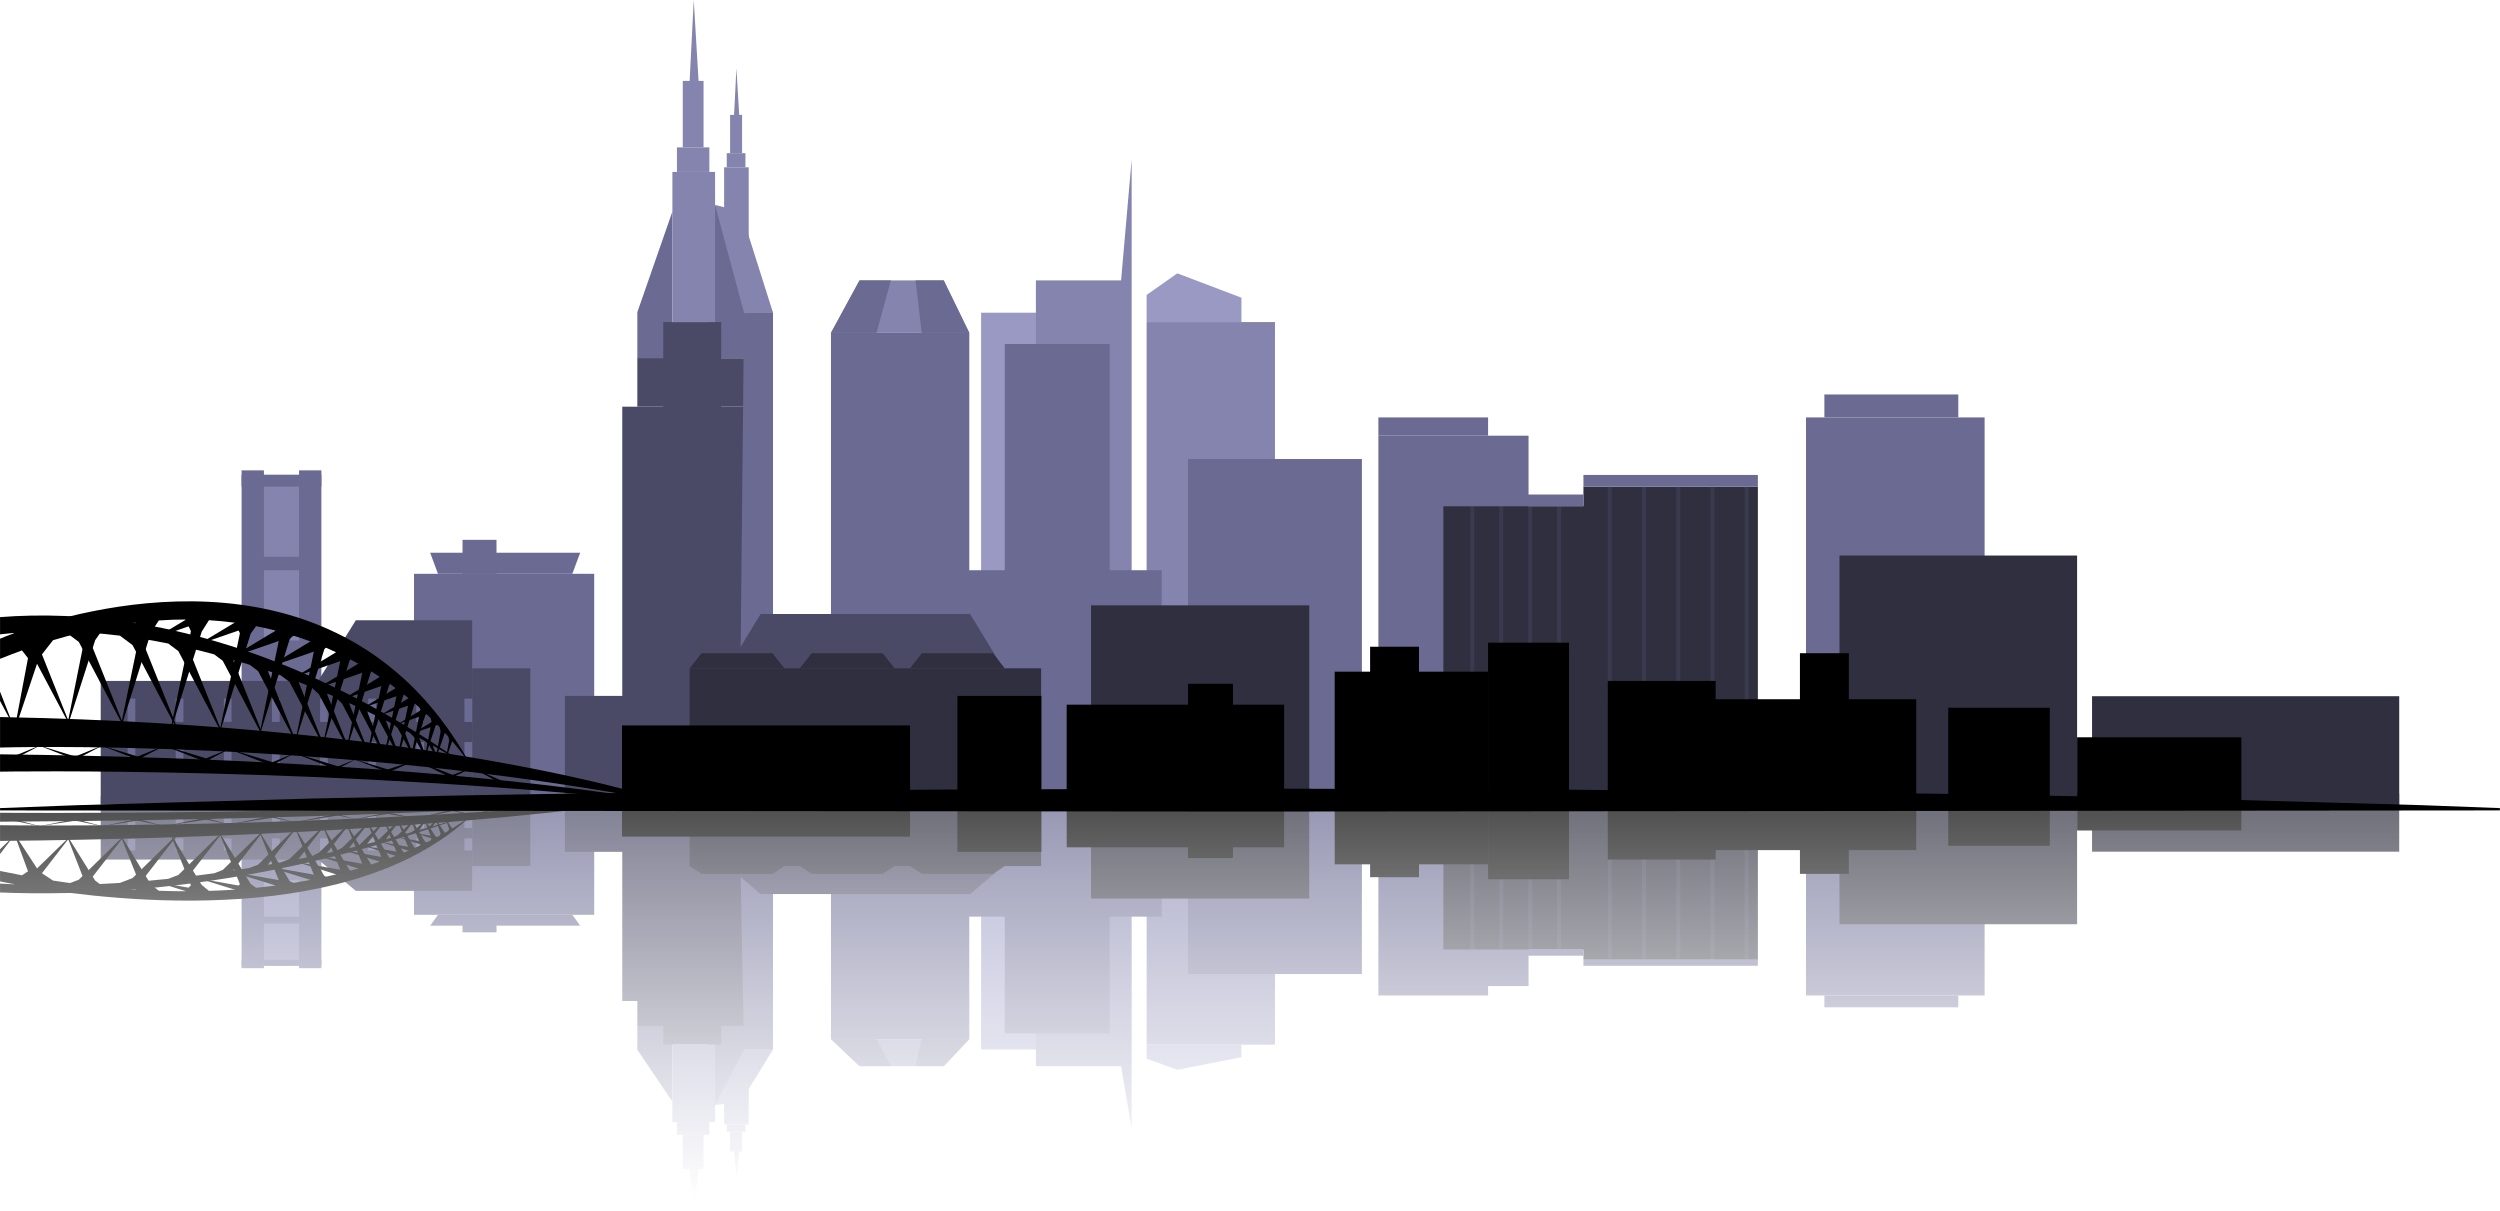
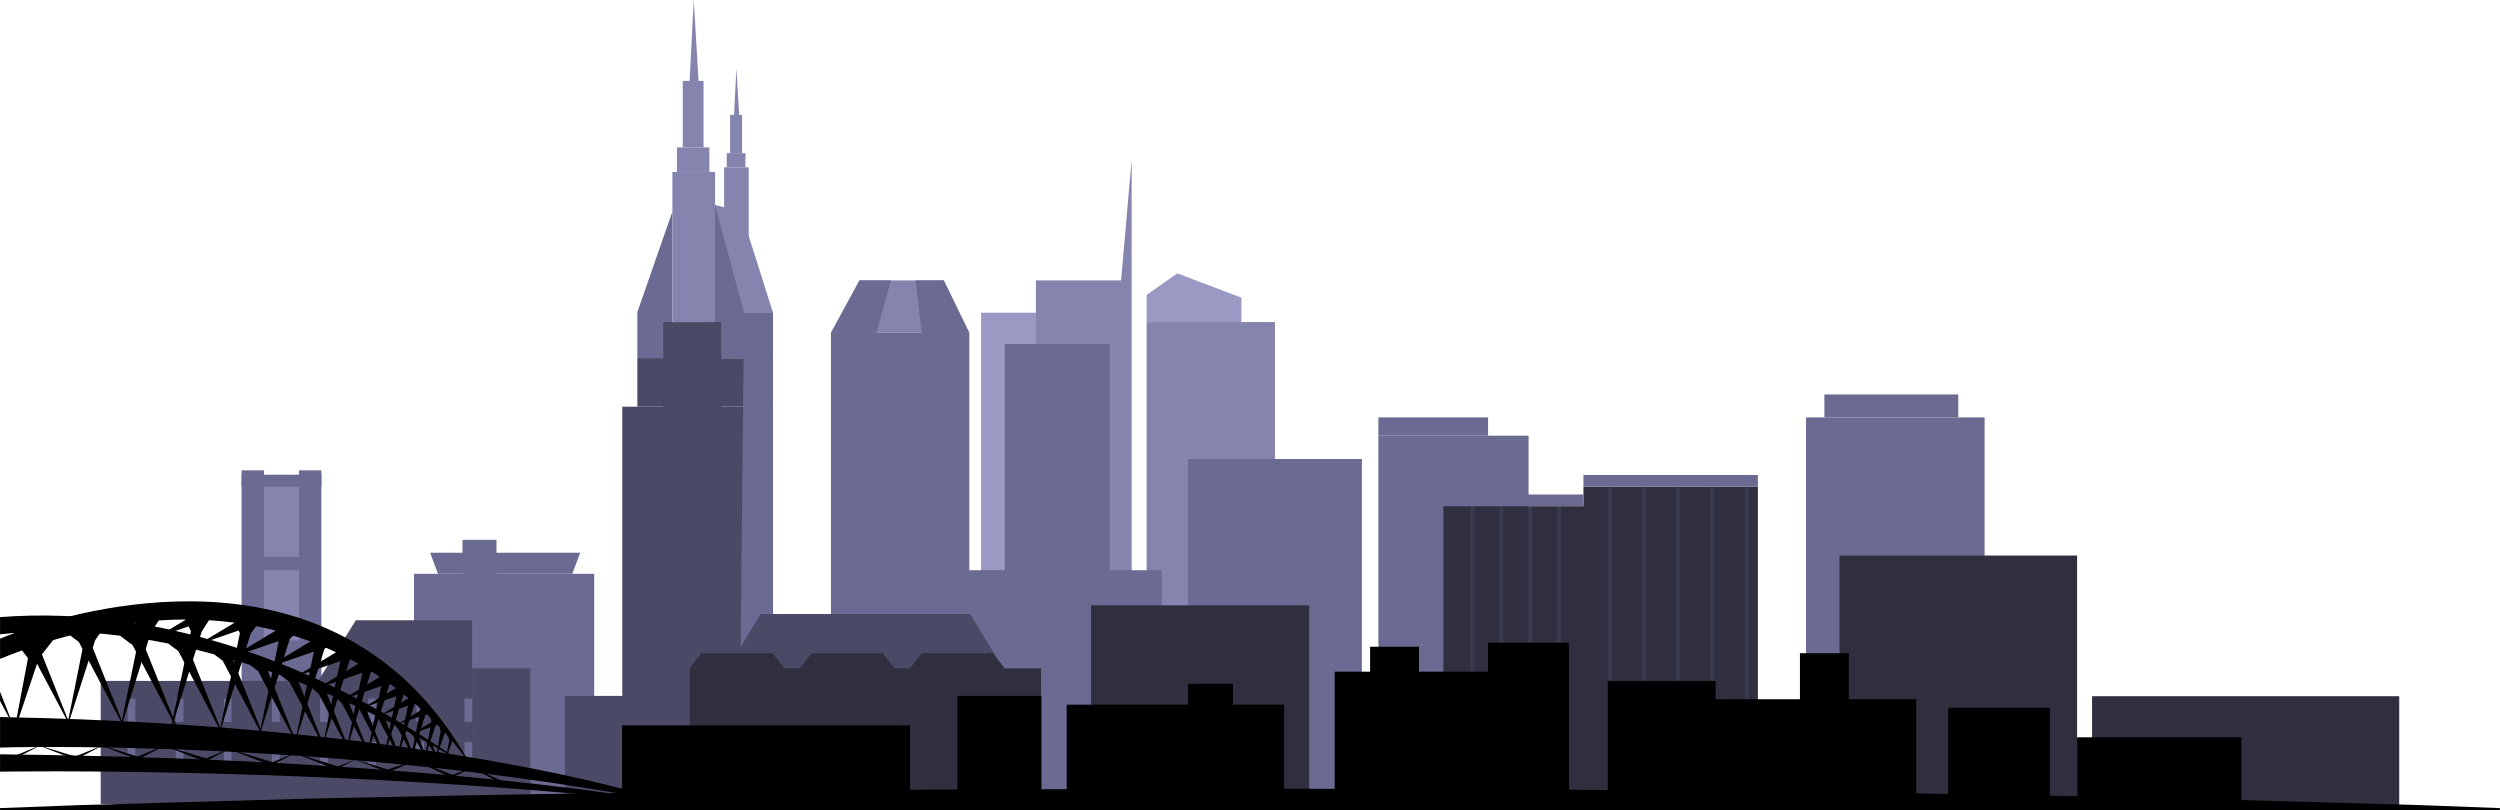
- <svg xmlns="http://www.w3.org/2000/svg" version="1.1" x="0px" y="0px" style="enable-background:new 0 0 1000 500;" xml:space="preserve" viewBox="65.55 71.75 868.92 420.85">
+ <svg xmlns="http://www.w3.org/2000/svg" version="1.1" x="0px" y="0px" style="enable-background:new 0 0 1000 500;" xml:space="preserve" viewBox="65.55 71.75 868.92 281.5">
  <g id="OBJECTS">
    <g>
-       <g style="opacity:0.7;">
-         <g>
-           <rect x="693.258" y="349.626" style="fill:#6A6A93;" width="62.078" height="68.124" />
-           <rect x="699.644" y="417.749" style="fill:#6A6A93;" width="46.547" height="4.111" />
-           <rect x="704.898" y="348.444" style="fill:#2F2F3F;" width="82.586" height="44.542" />
-           <rect x="792.683" y="347.501" style="fill:#2F2F3F;" width="106.762" height="20.265" />
-           <rect x="544.629" y="349.317" style="fill:#6A6A93;" width="52.195" height="65.154" />
-           <rect x="567.221" y="349.317" style="fill:#2F2F3F;" width="49.795" height="52.522" />
-           <rect x="615.904" y="349.317" style="fill:#2F2F3F;" width="60.629" height="56.03" />
-           <rect x="464.077" y="352.651" style="fill:#8484AF;" width="44.612" height="82.192" />
-           <rect x="478.478" y="349.317" style="fill:#6A6A93;" width="60.422" height="60.972" />
-           <rect x="406.552" y="384.058" style="fill:#9999C4;" width="26.45" height="52.463" />
-           <rect x="425.587" y="376.276" style="fill:#8484AF;" width="33.288" height="66.037" />
-           <rect x="354.371" y="372.768" style="fill:#6A6A93;" width="48.075" height="60.142" />
-           <rect x="414.77" y="372.768" style="fill:#6A6A93;" width="36.462" height="58.143" />
-           <rect x="381.841" y="349.626" style="fill:#6A6A93;" width="87.492" height="40.728" />
-           <rect x="317.233" y="447.083" style="fill:#8484AF;" width="8.545" height="15.503" />
-           <rect x="318.146" y="462.586" style="fill:#8484AF;" width="6.49" height="2.533" />
-           <rect x="319.31" y="465.118" style="fill:#8484AF;" width="4.16" height="6.866" />
-           <polygon style="fill:#8484AF;" points="320.684,471.985 321.506,480.339 322.517,471.596     " />
-           <polygon style="fill:#6A6A93;" points="314.088,455.845 334.222,436.521 324.155,436.521 324.155,428.352 310.644,428.352           " />
-           <polygon style="fill:#6A6A93;" points="287.066,428.352 287.066,436.615 299.252,454.652 299.252,421.861     " />
-           <rect x="281.828" y="348.445" style="fill:#4A4A66;" width="52.394" height="71.225" />
-           <rect x="287.066" y="419.671" style="fill:#4A4A66;" width="47.156" height="8.681" />
-           <rect x="296.073" y="348.445" style="fill:#4A4A66;" width="20.134" height="86.397" />
-           <rect x="299.252" y="434.843" style="fill:#8484AF;" width="14.836" height="26.915" />
-           <rect x="300.836" y="461.757" style="fill:#8484AF;" width="11.267" height="4.397" />
-           <rect x="302.858" y="466.155" style="fill:#8484AF;" width="7.223" height="11.921" />
-           <polygon style="fill:#8484AF;" points="305.243,478.076 306.67,492.579 308.426,477.4     " />
-           <polygon style="fill:#6A6A93;" points="324.155,436.521 334.222,436.521 334.222,348.445 322.433,348.445     " />
-           <polygon style="fill:#8484AF;" points="314.088,455.845 323.095,454.652 334.222,436.521 324.155,436.521     " />
-           <polygon style="fill:#4A4A66;" points="402.729,382.508 329.917,382.508 317.721,372.166 414.924,372.166     " />
-           <rect x="149.523" y="348.445" style="fill:#6A6A93;" width="27.728" height="59.035" />
-           <rect x="149.523" y="405.348" style="fill:#6A6A93;" width="7.758" height="2.91" />
-           <rect x="169.493" y="405.348" style="fill:#6A6A93;" width="7.758" height="2.91" />
-           <rect x="157.281" y="392.756" style="fill:#8484AF;" width="12.213" height="12.591" />
-           <rect x="157.281" y="377.762" style="fill:#8484AF;" width="12.213" height="12.591" />
-           <rect x="209.441" y="348.445" style="fill:#6A6A93;" width="62.638" height="41.266" />
-           <polygon style="fill:#4A4A66;" points="229.655,381.386 189.227,381.386 149.523,348.445 229.655,348.445     " />
-           <rect x="229.655" y="348.445" style="fill:#4A4A66;" width="20.214" height="24.323" />
-           <polygon style="fill:#6A6A93;" points="267.196,393.488 215.056,393.488 217.783,389.711 264.469,389.711     " />
-           <rect x="100.554" y="348.445" style="fill:#4A4A66;" width="99.609" height="22.064" />
-           <rect x="226.31" y="389.711" style="fill:#6A6A93;" width="11.809" height="6.091" />
-           <g>
-             <rect x="226.972" y="363.163" style="fill:#6A6A93;" width="2.684" height="4.166" />
-             <rect x="210.247" y="363.163" style="fill:#6A6A93;" width="2.684" height="4.166" />
-             <rect x="193.523" y="363.163" style="fill:#6A6A93;" width="2.684" height="4.166" />
-             <rect x="176.798" y="363.163" style="fill:#6A6A93;" width="2.684" height="4.166" />
-             <rect x="160.073" y="363.163" style="fill:#6A6A93;" width="2.684" height="4.166" />
-             <rect x="143.348" y="363.163" style="fill:#6A6A93;" width="2.683" height="4.166" />
-             <rect x="126.623" y="363.163" style="fill:#6A6A93;" width="2.684" height="4.166" />
-             <rect x="109.899" y="363.163" style="fill:#6A6A93;" width="2.684" height="4.166" />
-           </g>
-           <g>
-             <rect x="226.972" y="355.377" style="fill:#6A6A93;" width="2.684" height="4.166" />
-             <rect x="210.247" y="355.377" style="fill:#6A6A93;" width="2.684" height="4.166" />
-             <rect x="193.523" y="355.377" style="fill:#6A6A93;" width="2.684" height="4.166" />
-             <rect x="176.798" y="355.377" style="fill:#6A6A93;" width="2.684" height="4.166" />
-             <rect x="160.073" y="355.377" style="fill:#6A6A93;" width="2.684" height="4.166" />
-             <rect x="143.348" y="355.377" style="fill:#6A6A93;" width="2.683" height="4.166" />
-             <rect x="126.623" y="355.377" style="fill:#6A6A93;" width="2.684" height="4.166" />
-             <rect x="109.899" y="355.377" style="fill:#6A6A93;" width="2.684" height="4.166" />
-           </g>
-           <rect x="261.89" y="348.444" style="fill:#4A4A66;" width="31.269" height="19.381" />
-           <rect x="305.243" y="348.445" style="fill:#2F2F3F;" width="122.16" height="24.323" />
-           <polygon style="fill:#2F2F3F;" points="334.04,375.477 309.374,375.477 305.243,372.768 338.172,372.768     " />
-           <polygon style="fill:#2F2F3F;" points="372.34,375.477 347.673,375.477 343.542,372.768 376.471,372.768     " />
-           <polygon style="fill:#2F2F3F;" points="410.639,375.477 385.973,375.477 381.841,372.768 414.77,372.768     " />
-           <rect x="281.736" y="349.626" width="100.105" height="12.903" />
-           <polygon style="fill:#8484AF;" points="354.371,432.91 364.299,442.313 393.563,442.313 402.446,432.91     " />
-           <polygon style="fill:#6A6A93;" points="383.764,442.313 385.906,432.91 402.446,432.91 393.563,442.313     " />
-           <polygon style="fill:#6A6A93;" points="375.198,442.313 370.201,432.91 354.371,432.91 364.299,442.313     " />
-           <polygon style="fill:#8484AF;" points="458.875,442.313 458.875,463.956 454.76,439.704     " />
-           <rect x="444.766" y="348.444" style="fill:#2F2F3F;" width="75.84" height="35.614" />
-           <rect x="398.306" y="349.015" width="29.201" height="18.81" />
-           <rect x="436.295" y="349.015" width="75.577" height="17.236" />
-           <rect x="742.705" y="347.501" width="35.284" height="18.199" />
-           <rect x="787.483" y="347.501" width="57.09" height="12.903" />
-           <rect x="691.149" y="361.941" width="16.99" height="13.535" />
-           <rect x="541.752" y="365.937" width="16.99" height="10.699" />
-           <rect x="478.478" y="361.941" width="15.604" height="8.049" />
-           <rect x="544.629" y="414.471" style="fill:#6A6A93;" width="38.134" height="3.278" />
-           <polygon style="fill:#9999C4;" points="464.077,434.843 464.077,439.704 474.744,443.577 497.034,439.21 497.034,434.843           " />
-           <g style="opacity:0.3;">
-             <rect x="576.575" y="361.941" style="opacity:0.6;fill:#6A6A93;" width="1.403" height="39.898" />
-             <rect x="586.622" y="361.941" style="opacity:0.6;fill:#6A6A93;" width="1.403" height="39.898" />
-             <rect x="596.668" y="361.941" style="opacity:0.6;fill:#6A6A93;" width="1.403" height="39.898" />
-             <rect x="606.714" y="361.941" style="opacity:0.6;fill:#6A6A93;" width="1.403" height="39.898" />
-             <rect x="624.359" y="366.492" style="opacity:0.6;fill:#6A6A93;" width="1.403" height="39.898" />
-             <rect x="636.254" y="366.492" style="opacity:0.6;fill:#6A6A93;" width="1.403" height="39.898" />
-             <rect x="648.149" y="366.492" style="opacity:0.6;fill:#6A6A93;" width="1.403" height="39.898" />
-             <rect x="660.043" y="366.492" style="opacity:0.6;fill:#6A6A93;" width="1.403" height="39.898" />
-             <rect x="671.938" y="366.492" style="opacity:0.6;fill:#6A6A93;" width="1.403" height="39.898" />
-           </g>
-           <rect x="567.221" y="401.839" style="fill:#6A6A93;" width="48.683" height="2.086" />
-           <rect x="615.904" y="405.348" style="fill:#6A6A93;" width="60.629" height="2.086" />
-           <rect x="529.448" y="349.626" width="53.314" height="22.54" />
-           <rect x="582.763" y="349.626" width="28.122" height="27.737" />
-           <rect x="637.807" y="349.626" width="93.767" height="17.6" />
-           <rect x="624.359" y="349.317" width="37.496" height="21.192" />
-         </g>
-         <g>
-           <path d="M65.565,358.565c0,0,116.174,1.823,233.973-10.025c0,0-77.443,13.975-233.973,15.494V358.565z" />
-           <path d="M65.565,354.241c0,0,116.174,1.037,233.973-5.701c0,0-77.443,7.947-233.973,8.811V354.241z" />
-           <polygon points="97.776,355.999 95.404,355.637 78.447,359.052     " />
-           <polygon points="65.565,355.998 67.328,355.637 79.931,359.052     " />
-           <polygon points="119.438,355.999 117.066,355.637 100.109,359.052     " />
-           <polygon points="87.227,355.998 88.99,355.637 101.593,359.052     " />
-           <polygon points="141.1,355.999 138.728,355.637 121.771,359.052     " />
-           <polygon points="108.889,355.998 110.651,355.637 123.255,359.052     " />
-           <polygon points="163.646,355.405 161.275,355.043 144.317,358.458     " />
-           <polygon points="131.435,355.404 133.198,355.043 145.801,358.457     " />
-           <polygon points="186.428,354.653 184.056,354.291 167.098,357.706     " />
-           <polygon points="154.216,354.653 155.979,354.291 168.582,357.706     " />
-           <polygon points="204.371,353.999 202.392,353.697 188.249,356.545     " />
-           <polygon points="177.506,353.999 178.976,353.697 189.487,356.545     " />
-           <polygon points="224.268,353.38 222.344,353.166 209.289,356.399     " />
-           <polygon points="198.715,354.375 200.072,354.034 210.466,356.353     " />
-           <polygon points="242.14,352.098 240.463,351.885 229.079,355.117     " />
-           <polygon points="219.859,353.094 221.041,352.752 230.105,355.072     " />
-           <polygon points="157.113,381.087 134.566,377.07 150.579,382.039     " />
-           <polygon points="168.386,378.729 145.84,374.713 161.853,379.682     " />
-           <polygon points="180.623,376.831 158.076,372.814 174.089,377.783     " />
-           <polygon points="190.933,375.324 168.386,371.308 184.399,376.277     " />
-           <polygon points="196.377,372.85 175.892,369.201 190.441,373.716     " />
-           <polygon points="203.32,370.526 184.487,367.171 197.862,371.321     " />
-           <polygon points="208.129,368.625 191.785,365.713 203.393,369.315     " />
-           <polygon points="212.042,366.906 197.663,364.345 207.875,367.514     " />
-           <polygon points="215.617,364.871 203.772,362.76 212.184,365.371     " />
-           <polygon points="219.355,362.954 209.091,361.125 216.381,363.387     " />
-           <polygon points="138.618,381.633 119.785,378.278 133.161,382.429     " />
-           <g>
-             <polygon points="65.565,366.918 70.221,362.435 65.565,368.591      " />
-             <path d="M229.654,354.67c-4.596,1.681-9.139,3.254-13.636,4.747l0.003,0.007l-0.046,0.007c-1.551,0.515-3.096,1.02-4.635,1.513       l0.007,0.014l-0.097,0.014c-1.826,0.585-3.643,1.155-5.45,1.71l0.001,0.008l-0.043,0.005c-2.174,0.667-4.335,1.313-6.483,1.939       l0.001,0.008l-0.037,0.003c-4.132,1.203-8.22,2.337-12.251,3.392v0.002l-0.008,0c-2.584,0.676-5.141,1.315-7.681,1.933v0.008       l-0.034,0.001c-46.888,11.397-86.269,13.076-113.7,11.966v-3.085c1.563,0.093,3.127,0.177,4.692,0.244l4.085-1.541       l16.163-15.744l-12.06,15.625l0.039,1.897c3.212,0.052,6.42,0.06,9.619,0.02l4.844-1.862l16.578-16.197l-12.472,16.075       l-0.009,1.762c3.417-0.127,6.815-0.303,10.193-0.518l4.367-1.679l16.578-16.198L115.71,376.82l0.224,1.155       c2.713-0.23,5.406-0.484,8.078-0.761l3.514-1.351l16.083-15.714l-12.1,15.595l0.341,0.589c2.735-0.332,5.441-0.684,8.115-1.055       l2.995-1.151l15.239-14.889l-11.464,14.777l0.174,0.252c1.823-0.279,3.621-0.569,5.407-0.862l2.933-1.127L169.35,358.5       l-10.609,13.674l0.109,0.116c1.426-0.253,2.835-0.511,4.233-0.77l3.089-1.187l12.958-12.661l-9.749,12.566l0.07,0.062       c1.417-0.281,2.812-0.565,4.193-0.851l2.756-1.324l11.741-11.472l-8.833,11.385l-0.001,0.211       c0.96-0.209,1.908-0.418,2.848-0.628l2.296-1.19l10.277-10.041l-7.732,9.966l-0.001,0.164c1.041-0.242,2.068-0.483,3.079-0.724       l10.158-9.925l-7.134,9.196c0.879-0.215,1.749-0.429,2.602-0.641l0.934-0.316l8.709-8.327l-5.716,7.648       c0.951-0.245,1.883-0.487,2.796-0.727l1.347-0.646l6.552-6.264l-4.486,6.003c0.742-0.2,1.464-0.397,2.176-0.593l1.371-0.697       l4.839-4.471l-2.997,4.275c0.741-0.209,1.462-0.413,2.164-0.614l1.23-0.594l3.453-3.191l-2.136,3.047       C224.654,356.407,229.654,354.67,229.654,354.67z" />
-           </g>
-           <path d="M223.457,360.256l0.014,0.009l-0.034,0.007c-0.741,0.575-1.49,1.139-2.251,1.69l0.027,0.017l-0.072,0.015      c-0.903,0.652-1.818,1.288-2.747,1.906l0.012,0.009l-0.033,0.005c-1.117,0.743-2.252,1.462-3.404,2.157l0.012,0.009      l-0.031,0.002c-2.217,1.336-4.49,2.594-6.824,3.759l0.003,0.002l-0.008,0c-1.496,0.747-3.019,1.452-4.557,2.132l0.011,0.009      l-0.031,0c-53.662,23.706-131.64,7.477-137.979,6.098v-3.613c2.573,0.531,5.122,1.039,7.631,1.504l2.084-1.382l-4.895-13.356      l8.661,13.318l4.944,3.259c3.207,0.495,6.354,0.932,9.449,1.32l1.434-1.262l-6.342-16.302l10.098,16.24l2.991,2.241      c3.724,0.371,7.372,0.675,10.923,0.9l1.685-1.73l-7.207-18.061l10.956,17.985l2.766,2.206c3.143,0.109,6.219,0.166,9.218,0.169      l1.949-2.092l-7.463-18.582l11.21,18.502l2.525,2.048c3.082-0.096,6.074-0.25,8.992-0.449l1.757-1.886l-7.463-18.582      l11.209,18.502l1.876,1.347c2.261-0.227,4.468-0.481,6.622-0.763l1.413-1.517l-7.241-18.028l10.875,17.95l1.172,0.689      c2.135-0.344,4.213-0.713,6.234-1.105l1.205-1.293l-6.861-17.082l10.305,17.008l0.53,0.296c1.339-0.297,2.64-0.607,3.924-0.921      l1.18-1.267l-6.349-15.807l9.536,15.739l0.272,0.137c0.998-0.273,1.974-0.551,2.936-0.832l1.243-1.334l-5.835-14.525      l8.763,14.463l0.156,0.073c0.95-0.306,1.873-0.615,2.782-0.926l0.728-1.498l-5.286-13.161l7.939,13.104l0.302,0.245      c0.618-0.228,1.221-0.457,1.818-0.687l0.482-1.349l-4.627-11.52l6.949,11.47l0.235,0.191c0.646-0.266,1.28-0.531,1.899-0.796      l-4.573-11.386l6.412,10.584c0.531-0.237,1.054-0.472,1.563-0.707l0.437-0.354l-3.659-9.55l5.542,8.806      c0.557-0.27,1.099-0.538,1.626-0.803l0.357-0.731l-2.753-7.185l4.35,6.912c0.42-0.222,0.827-0.44,1.226-0.656l0.307-0.79      l-1.809-5.125l3.286,4.925c0.408-0.231,0.802-0.459,1.184-0.682l0.321-0.672l-1.291-3.658l2.342,3.511      c4.659-2.833,6.936-4.777,6.936-4.777C227.681,356.827,225.605,358.587,223.457,360.256z" />
-         </g>
-       </g>
-       <linearGradient id="SVGID_1_" gradientUnits="userSpaceOnUse" x1="500" y1="492.579" x2="500" y2="350.005">
-         <stop offset="0.021" style="stop-color:#FFFFFF" />
-         <stop offset="0.86" style="stop-color:#FFFFFF;stop-opacity:0.143" />
-         <stop offset="1" style="stop-color:#FFFFFF;stop-opacity:0" />
-       </linearGradient>
-       <rect x="65.565" y="350.005" style="fill:url(#SVGID_1_);" width="868.87" height="142.574" />
      <g>
        <rect x="693.258" y="216.828" style="fill:#6A6A93;" width="62.078" height="132.077" />
        <rect x="699.644" y="208.857" style="fill:#6A6A93;" width="46.547" height="7.971" />
        <rect x="704.898" y="264.838" style="fill:#2F2F3F;" width="82.586" height="86.357" />
        <rect x="792.683" y="313.734" style="fill:#2F2F3F;" width="106.762" height="39.289" />
        <rect x="544.629" y="223.183" style="fill:#6A6A93;" width="52.195" height="126.319" />
        <rect x="567.221" y="247.674" style="fill:#2F2F3F;" width="49.795" height="101.828" />
        <rect x="615.904" y="240.872" style="fill:#2F2F3F;" width="60.629" height="108.63" />
        <rect x="464.077" y="183.688" style="fill:#8484AF;" width="44.612" height="159.352" />
        <rect x="478.478" y="231.291" style="fill:#6A6A93;" width="60.422" height="118.211" />
        <rect x="406.552" y="180.435" style="fill:#9999C4;" width="26.45" height="101.713" />
        <rect x="425.587" y="169.203" style="fill:#8484AF;" width="33.288" height="128.032" />
        <rect x="354.371" y="187.435" style="fill:#6A6A93;" width="48.075" height="116.602" />
        <rect x="414.77" y="191.311" style="fill:#6A6A93;" width="36.462" height="112.726" />
        <rect x="381.841" y="269.942" style="fill:#6A6A93;" width="87.492" height="78.962" />
        <rect x="317.233" y="129.9" style="fill:#8484AF;" width="8.545" height="30.057" />
        <rect x="318.146" y="124.99" style="fill:#8484AF;" width="6.49" height="4.911" />
        <rect x="319.31" y="111.677" style="fill:#8484AF;" width="4.16" height="13.313" />
        <polygon style="fill:#8484AF;" points="320.684,111.677 321.506,95.481 322.517,112.431    " />
        <polygon style="fill:#6A6A93;" points="314.088,142.97 334.222,180.435 324.155,180.435 324.155,196.272 310.644,196.272    " />
        <polygon style="fill:#6A6A93;" points="287.066,196.272 287.066,180.252 299.252,145.282 299.252,208.857    " />
        <rect x="281.828" y="213.103" style="fill:#4A4A66;" width="52.394" height="138.09" />
        <rect x="287.066" y="196.272" style="fill:#4A4A66;" width="47.156" height="16.83" />
        <rect x="296.073" y="183.688" style="fill:#4A4A66;" width="20.134" height="167.505" />
        <rect x="299.252" y="131.506" style="fill:#8484AF;" width="14.836" height="52.182" />
        <rect x="300.836" y="122.98" style="fill:#8484AF;" width="11.267" height="8.526" />
        <rect x="302.858" y="99.868" style="fill:#8484AF;" width="7.223" height="23.112" />
        <polygon style="fill:#8484AF;" points="305.243,99.868 306.67,71.75 308.426,101.178    " />
        <polygon style="fill:#6A6A93;" points="324.155,180.435 334.222,180.435 334.222,351.193 322.433,351.193    " />
        <polygon style="fill:#8484AF;" points="314.088,142.97 323.095,145.282 334.222,180.435 324.155,180.435    " />
        <polygon style="fill:#4A4A66;" points="402.729,285.153 329.917,285.153 317.721,305.204 414.924,305.204    " />
        <rect x="149.523" y="236.736" style="fill:#6A6A93;" width="27.728" height="114.457" />
        <rect x="149.523" y="235.23" style="fill:#6A6A93;" width="7.758" height="5.642" />
        <rect x="169.493" y="235.23" style="fill:#6A6A93;" width="7.758" height="5.642" />
        <rect x="157.281" y="240.872" style="fill:#8484AF;" width="12.213" height="24.412" />
        <rect x="157.281" y="269.942" style="fill:#8484AF;" width="12.213" height="24.412" />
        <rect x="209.441" y="271.188" style="fill:#6A6A93;" width="62.638" height="80.005" />
        <polygon style="fill:#4A4A66;" points="229.655,287.329 189.227,287.329 149.523,351.193 229.655,351.193    " />
        <rect x="229.655" y="304.037" style="fill:#4A4A66;" width="20.214" height="47.156" />
        <polygon style="fill:#6A6A93;" points="267.196,263.865 215.056,263.865 217.783,271.188 264.469,271.188    " />
        <rect x="100.554" y="308.415" style="fill:#4A4A66;" width="99.609" height="42.778" />
        <rect x="226.31" y="259.379" style="fill:#6A6A93;" width="11.809" height="11.809" />
        <g>
          <rect x="226.972" y="314.582" style="fill:#6A6A93;" width="2.684" height="8.077" />
          <rect x="210.247" y="314.582" style="fill:#6A6A93;" width="2.684" height="8.077" />
          <rect x="193.523" y="314.582" style="fill:#6A6A93;" width="2.684" height="8.077" />
          <rect x="176.798" y="314.582" style="fill:#6A6A93;" width="2.684" height="8.077" />
          <rect x="160.073" y="314.582" style="fill:#6A6A93;" width="2.684" height="8.077" />
          <rect x="143.348" y="314.582" style="fill:#6A6A93;" width="2.683" height="8.077" />
          <rect x="126.623" y="314.582" style="fill:#6A6A93;" width="2.684" height="8.077" />
          <rect x="109.899" y="314.582" style="fill:#6A6A93;" width="2.684" height="8.077" />
        </g>
        <g>
          <rect x="226.972" y="329.677" style="fill:#6A6A93;" width="2.684" height="8.077" />
          <rect x="210.247" y="329.677" style="fill:#6A6A93;" width="2.684" height="8.077" />
          <rect x="193.523" y="329.677" style="fill:#6A6A93;" width="2.684" height="8.077" />
          <rect x="176.798" y="329.677" style="fill:#6A6A93;" width="2.684" height="8.077" />
          <rect x="160.073" y="329.677" style="fill:#6A6A93;" width="2.684" height="8.077" />
          <rect x="143.348" y="329.677" style="fill:#6A6A93;" width="2.683" height="8.077" />
          <rect x="126.623" y="329.677" style="fill:#6A6A93;" width="2.684" height="8.077" />
          <rect x="109.899" y="329.677" style="fill:#6A6A93;" width="2.684" height="8.077" />
        </g>
        <rect x="261.89" y="313.62" style="fill:#4A4A66;" width="31.269" height="37.575" />
        <rect x="305.243" y="304.037" style="fill:#2F2F3F;" width="122.16" height="47.156" />
        <polygon style="fill:#2F2F3F;" points="334.04,298.785 309.374,298.785 305.243,304.037 338.172,304.037    " />
        <polygon style="fill:#2F2F3F;" points="372.34,298.785 347.673,298.785 343.542,304.037 376.471,304.037    " />
        <polygon style="fill:#2F2F3F;" points="410.639,298.785 385.973,298.785 381.841,304.037 414.77,304.037    " />
        <rect x="281.736" y="323.889" width="100.105" height="25.015" />
        <polygon style="fill:#8484AF;" points="354.371,187.435 364.299,169.203 393.563,169.203 402.446,187.435    " />
        <polygon style="fill:#6A6A93;" points="383.764,169.203 385.906,187.435 402.446,187.435 393.563,169.203    " />
        <polygon style="fill:#6A6A93;" points="375.198,169.203 370.201,187.435 354.371,187.435 364.299,169.203    " />
        <polygon style="fill:#8484AF;" points="458.875,169.203 458.875,127.243 454.76,174.262    " />
        <rect x="444.766" y="282.148" style="fill:#2F2F3F;" width="75.84" height="69.047" />
        <rect x="398.306" y="313.62" width="29.201" height="36.468" />
        <rect x="436.295" y="316.672" width="75.577" height="33.417" />
        <rect x="742.705" y="317.739" width="35.284" height="35.284" />
        <rect x="787.483" y="328.008" width="57.09" height="25.015" />
        <rect x="691.149" y="298.785" width="16.99" height="26.242" />
        <rect x="541.752" y="296.536" width="16.99" height="20.744" />
        <rect x="478.478" y="309.423" width="15.604" height="15.604" />
        <rect x="544.629" y="216.828" style="fill:#6A6A93;" width="38.134" height="6.356" />
        <polygon style="fill:#9999C4;" points="464.077,183.688 464.077,174.262 474.744,166.755 497.034,175.221 497.034,183.688    " />
        <g style="opacity:0.3;">
          <rect x="576.575" y="247.674" style="opacity:0.6;fill:#6A6A93;" width="1.403" height="77.354" />
          <rect x="586.622" y="247.674" style="opacity:0.6;fill:#6A6A93;" width="1.403" height="77.354" />
          <rect x="596.668" y="247.674" style="opacity:0.6;fill:#6A6A93;" width="1.403" height="77.354" />
          <rect x="606.714" y="247.674" style="opacity:0.6;fill:#6A6A93;" width="1.403" height="77.354" />
          <rect x="624.359" y="238.85" style="opacity:0.6;fill:#6A6A93;" width="1.403" height="77.354" />
          <rect x="636.254" y="238.85" style="opacity:0.6;fill:#6A6A93;" width="1.403" height="77.354" />
          <rect x="648.149" y="238.85" style="opacity:0.6;fill:#6A6A93;" width="1.403" height="77.354" />
          <rect x="660.043" y="238.85" style="opacity:0.6;fill:#6A6A93;" width="1.403" height="77.354" />
          <rect x="671.938" y="238.85" style="opacity:0.6;fill:#6A6A93;" width="1.403" height="77.354" />
        </g>
        <rect x="567.221" y="243.629" style="fill:#6A6A93;" width="48.683" height="4.045" />
        <rect x="615.904" y="236.827" style="fill:#6A6A93;" width="60.629" height="4.045" />
        <rect x="529.448" y="305.204" width="53.314" height="43.7" />
        <rect x="582.763" y="295.128" width="28.122" height="53.776" />
        <rect x="637.807" y="314.782" width="93.767" height="34.122" />
        <rect x="624.359" y="308.415" width="37.496" height="41.087" />
      </g>
      <g>
        <path d="M65.565,331.573c0,0,116.174-3.534,233.973,19.437c0,0-77.443-27.094-233.973-30.039V331.573z" />
        <path d="M65.565,339.956c0,0,116.174-2.01,233.973,11.054c0,0-77.443-15.408-233.973-17.083V339.956z" />
        <polygon points="97.776,336.549 95.404,337.25 78.447,330.63    " />
        <polygon points="65.565,336.549 67.328,337.25 79.931,330.63    " />
        <polygon points="119.438,336.549 117.066,337.25 100.109,330.63    " />
        <polygon points="87.227,336.549 88.99,337.25 101.593,330.63    " />
        <polygon points="141.1,336.549 138.728,337.25 121.771,330.63    " />
        <polygon points="108.889,336.549 110.651,337.25 123.255,330.63    " />
        <polygon points="163.646,337.7 161.275,338.402 144.317,331.781    " />
        <polygon points="131.435,337.701 133.198,338.402 145.801,331.781    " />
        <polygon points="186.428,339.158 184.056,339.859 167.098,333.238    " />
        <polygon points="154.216,339.158 155.979,339.859 168.582,333.239    " />
        <polygon points="204.371,340.426 202.392,341.011 188.249,335.489    " />
        <polygon points="177.506,340.426 178.976,341.011 189.487,335.49    " />
        <polygon points="224.268,341.626 222.344,342.04 209.289,335.772    " />
        <polygon points="198.715,339.696 200.072,340.358 210.466,335.861    " />
        <polygon points="242.14,344.111 240.463,344.525 229.079,338.257    " />
        <polygon points="219.859,342.181 221.041,342.843 230.105,338.346    " />
        <polygon points="157.113,287.908 134.566,295.695 150.579,286.061    " />
        <polygon points="168.386,292.479 145.84,300.266 161.853,290.632    " />
        <polygon points="180.623,296.16 158.076,303.947 174.089,294.314    " />
        <polygon points="190.933,299.08 168.386,306.868 184.399,297.234    " />
        <polygon points="196.377,303.877 175.892,310.952 190.441,302.199    " />
        <polygon points="203.32,308.383 184.487,314.888 197.862,306.841    " />
        <polygon points="208.129,312.07 191.785,317.715 203.393,310.731    " />
        <polygon points="212.042,315.401 197.663,320.367 207.875,314.223    " />
        <polygon points="215.617,319.348 203.772,323.439 212.184,318.378    " />
        <polygon points="219.355,323.064 209.091,326.609 216.381,322.224    " />
        <polygon points="138.618,286.849 119.785,293.353 133.161,285.306    " />
        <g>
          <polygon points="65.565,315.378 70.221,324.069 65.565,312.135     " />
          <path d="M229.654,339.125c-4.596-3.259-9.139-6.309-13.636-9.204l0.003-0.014l-0.046-0.013      c-1.551-0.998-3.096-1.978-4.635-2.934l0.007-0.028l-0.097-0.028c-1.826-1.134-3.643-2.239-5.45-3.315l0.001-0.015l-0.043-0.01      c-2.174-1.294-4.335-2.546-6.483-3.759l0.001-0.015l-0.037-0.005c-4.132-2.332-8.22-4.531-12.251-6.576v-0.004l-0.008-0.001      c-2.584-1.31-5.141-2.55-7.681-3.748v-0.015l-0.034-0.001c-46.888-22.096-86.269-25.351-113.7-23.199v5.982      c1.563-0.18,3.127-0.344,4.692-0.473l4.085,2.988l16.163,30.524l-12.06-30.294l0.039-3.677c3.212-0.101,6.42-0.116,9.619-0.04      l4.844,3.61l16.578,31.403L97.053,295.1l-0.009-3.416c3.417,0.246,6.815,0.588,10.193,1.004l4.367,3.255l16.578,31.403      L115.71,296.18l0.224-2.24c2.713,0.446,5.406,0.939,8.078,1.476l3.514,2.619l16.083,30.466l-12.1-30.236l0.341-1.141      c2.735,0.643,5.441,1.326,8.115,2.046l2.995,2.232l15.239,28.867l-11.464-28.65l0.174-0.489      c1.823,0.542,3.621,1.103,5.407,1.672l2.933,2.186L169.35,331.7l-10.609-26.511l0.109-0.226c1.426,0.491,2.835,0.99,4.233,1.494      l3.089,2.302l12.958,24.547l-9.749-24.362l0.07-0.12c1.417,0.545,2.812,1.096,4.193,1.649l2.756,2.567l11.741,22.241      l-8.833-22.073l-0.001-0.409c0.96,0.405,1.908,0.811,2.848,1.217l2.296,2.307l10.277,19.468l-7.732-19.321l-0.001-0.319      c1.041,0.469,2.068,0.937,3.079,1.404l10.158,19.242l-7.134-17.828c0.879,0.416,1.749,0.831,2.602,1.244l0.934,0.613      l8.709,16.145l-5.716-14.828c0.951,0.474,1.883,0.944,2.796,1.409l1.347,1.253l6.552,12.145l-4.486-11.639      c0.742,0.388,1.464,0.77,2.176,1.149l1.371,1.352l4.839,8.669l-2.997-8.289c0.741,0.405,1.462,0.802,2.164,1.191l1.23,1.151      l3.453,6.186l-2.136-5.908C224.654,335.756,229.654,339.125,229.654,339.125z" />
        </g>
        <path d="M223.457,328.295l0.014-0.016l-0.034-0.014c-0.741-1.115-1.49-2.209-2.251-3.276l0.027-0.033l-0.072-0.03     c-0.903-1.265-1.818-2.496-2.747-3.695l0.012-0.017l-0.033-0.01c-1.117-1.441-2.252-2.834-3.404-4.181l0.012-0.017l-0.031-0.004     c-2.217-2.591-4.49-5.029-6.824-7.288l0.003-0.005l-0.008,0c-1.496-1.448-3.019-2.815-4.557-4.133l0.011-0.017l-0.031,0     c-53.662-45.961-131.64-14.495-137.979-11.823v7.004c2.573-1.03,5.122-2.014,7.631-2.917l2.084,2.679l-4.895,25.895l8.661-25.821     l4.944-6.319c3.207-0.96,6.354-1.806,9.449-2.56l1.434,2.447l-6.342,31.605l10.098-31.485l2.991-4.345     c3.724-0.719,7.372-1.309,10.923-1.746l1.685,3.355l-7.207,35.017l10.956-34.87l2.766-4.276c3.143-0.211,6.219-0.322,9.218-0.327     l1.949,4.056l-7.463,36.027l11.21-35.871l2.525-3.971c3.082,0.186,6.074,0.485,8.992,0.87l1.757,3.657l-7.463,36.027     l11.209-35.871l1.876-2.611c2.261,0.44,4.468,0.933,6.622,1.48l1.413,2.942l-7.241,34.952l10.875-34.801l1.172-1.337     c2.135,0.668,4.213,1.383,6.234,2.142l1.205,2.508l-6.861,33.118l10.305-32.975l0.53-0.574c1.339,0.577,2.64,1.176,3.924,1.786     l1.18,2.456l-6.349,30.646l9.536-30.514l0.272-0.266c0.998,0.529,1.974,1.068,2.936,1.613l1.243,2.586l-5.835,28.162l8.763-28.04     l0.156-0.141c0.95,0.592,1.873,1.192,2.782,1.795l0.728,2.904l-5.286,25.516l7.939-25.406l0.302-0.475     c0.618,0.443,1.221,0.887,1.818,1.332l0.482,2.615l-4.627,22.335l6.949-22.238l0.235-0.37c0.646,0.515,1.28,1.029,1.899,1.543     l-4.573,22.075l6.412-20.52c0.531,0.458,1.054,0.915,1.563,1.37l0.437,0.686l-3.659,18.516l5.542-17.073     c0.557,0.523,1.099,1.042,1.626,1.556l0.357,1.418l-2.753,13.929l4.35-13.401c0.42,0.43,0.827,0.853,1.226,1.273l0.307,1.531     l-1.809,9.937l3.286-9.549c0.408,0.449,0.802,0.889,1.184,1.322l0.321,1.303l-1.291,7.092l2.342-6.807     c4.659,5.492,6.936,9.263,6.936,9.263C227.681,334.944,225.605,331.53,223.457,328.295z" />
      </g>
      <g>
        <path d="M65.565,352.623l27.152-1.027l27.152-0.775l54.304-1.531l54.304-1.123c18.102-0.372,36.203-0.56,54.304-0.849     l27.152-0.398l27.152-0.254l54.304-0.481L500,345.827l108.609,0.375l54.304,0.478l27.152,0.261l27.152,0.395     c18.102,0.29,36.203,0.468,54.304,0.85l54.304,1.122l54.304,1.522l27.152,0.771l27.152,1.021v0.8L500,353.822l-434.435-0.399     V352.623z" />
      </g>
    </g>
  </g>
</svg>
